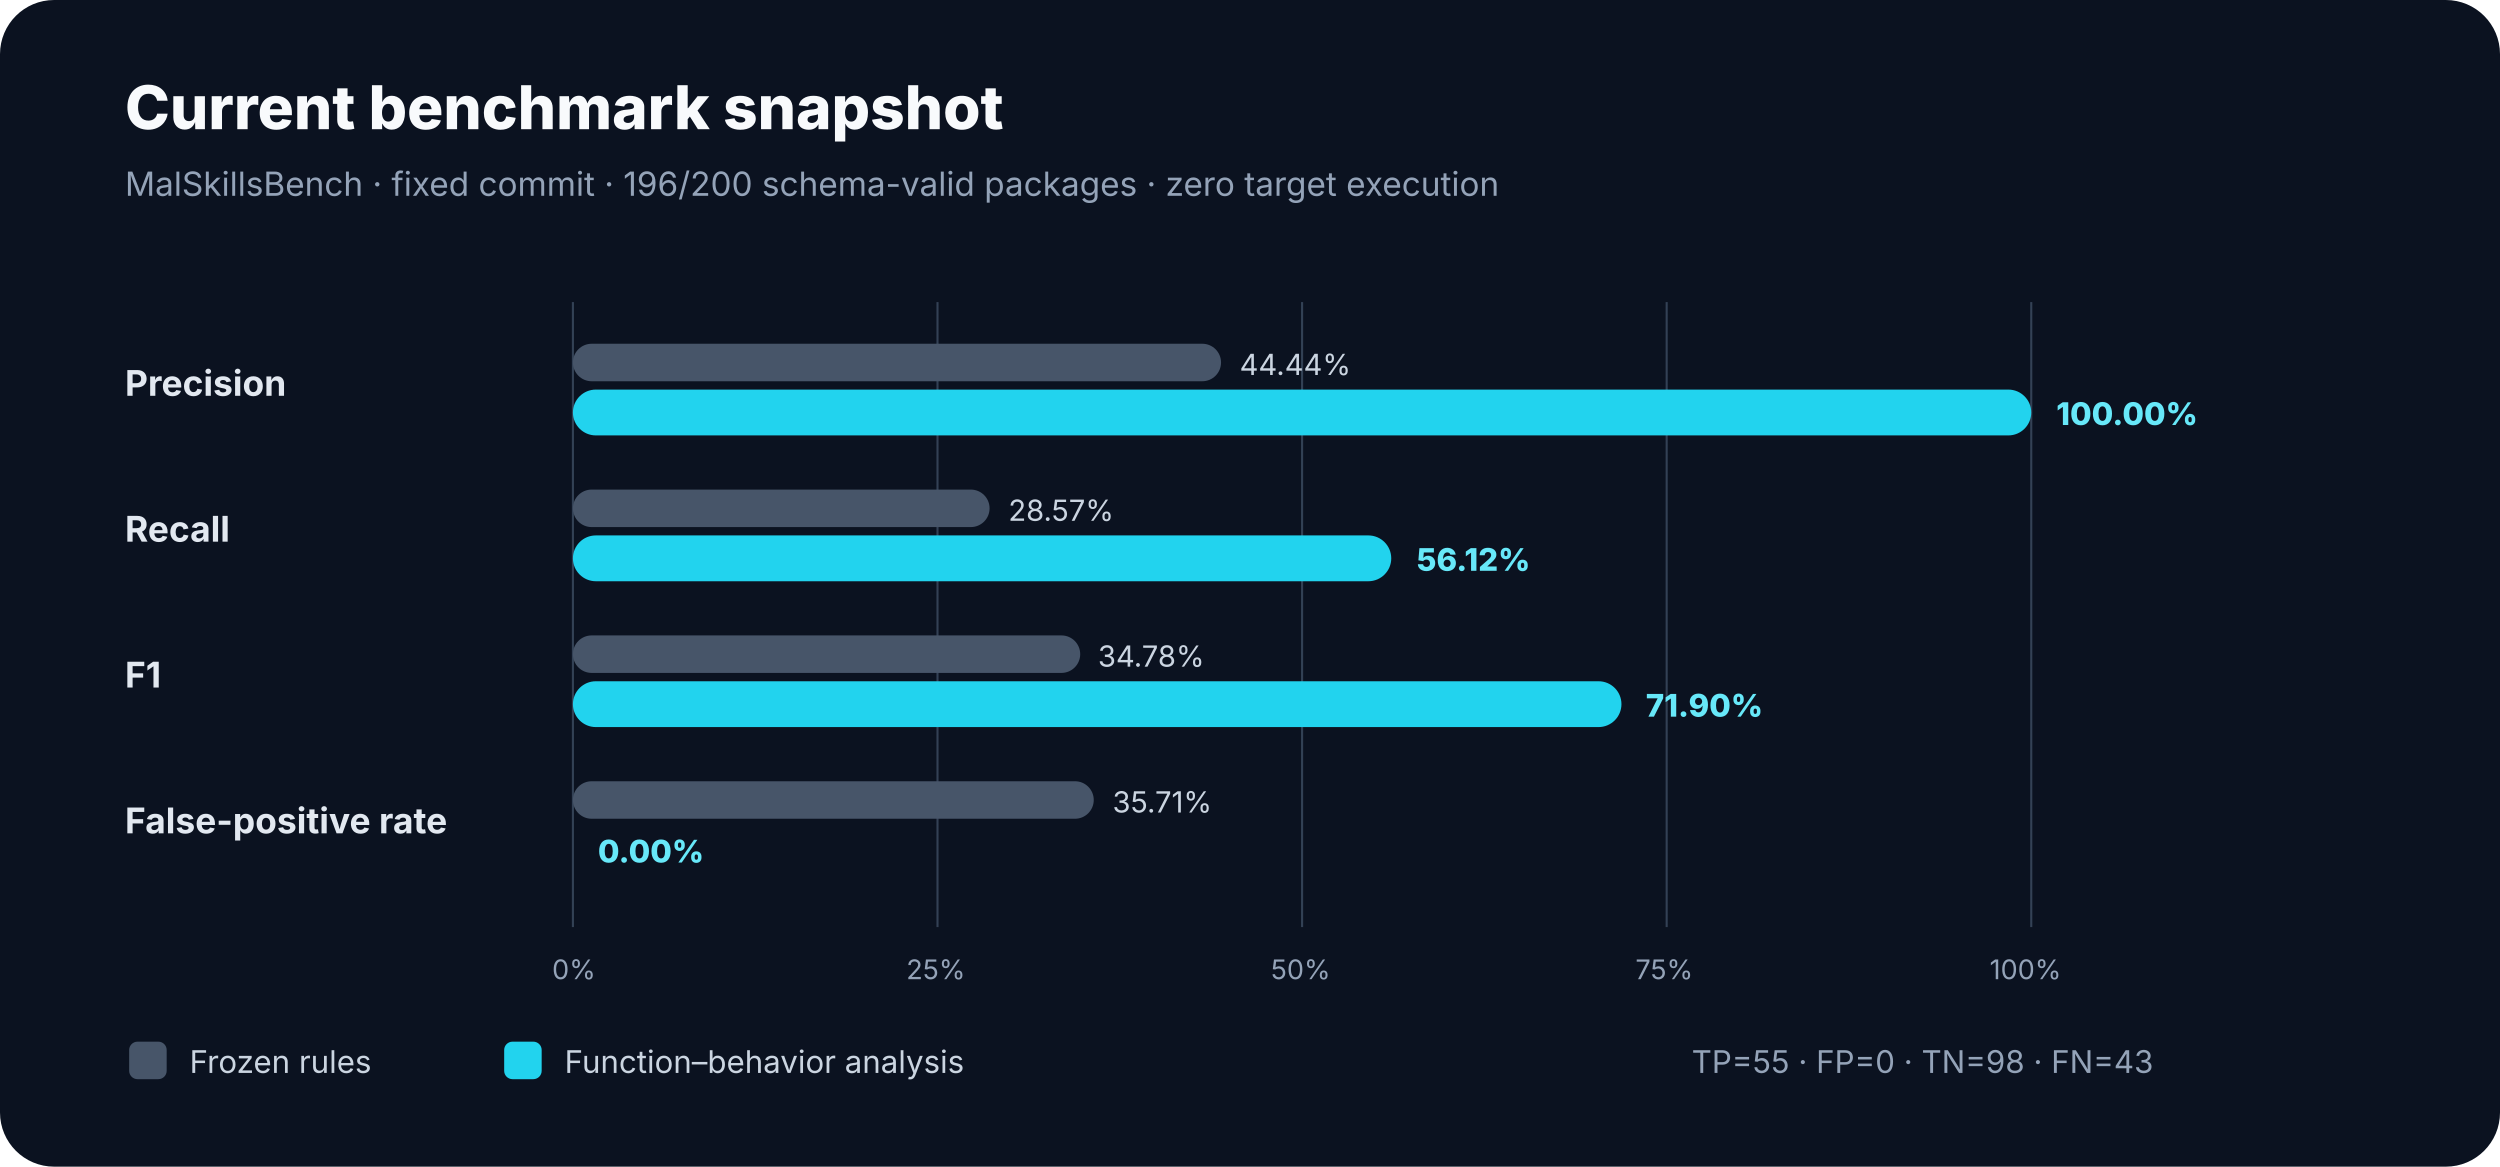
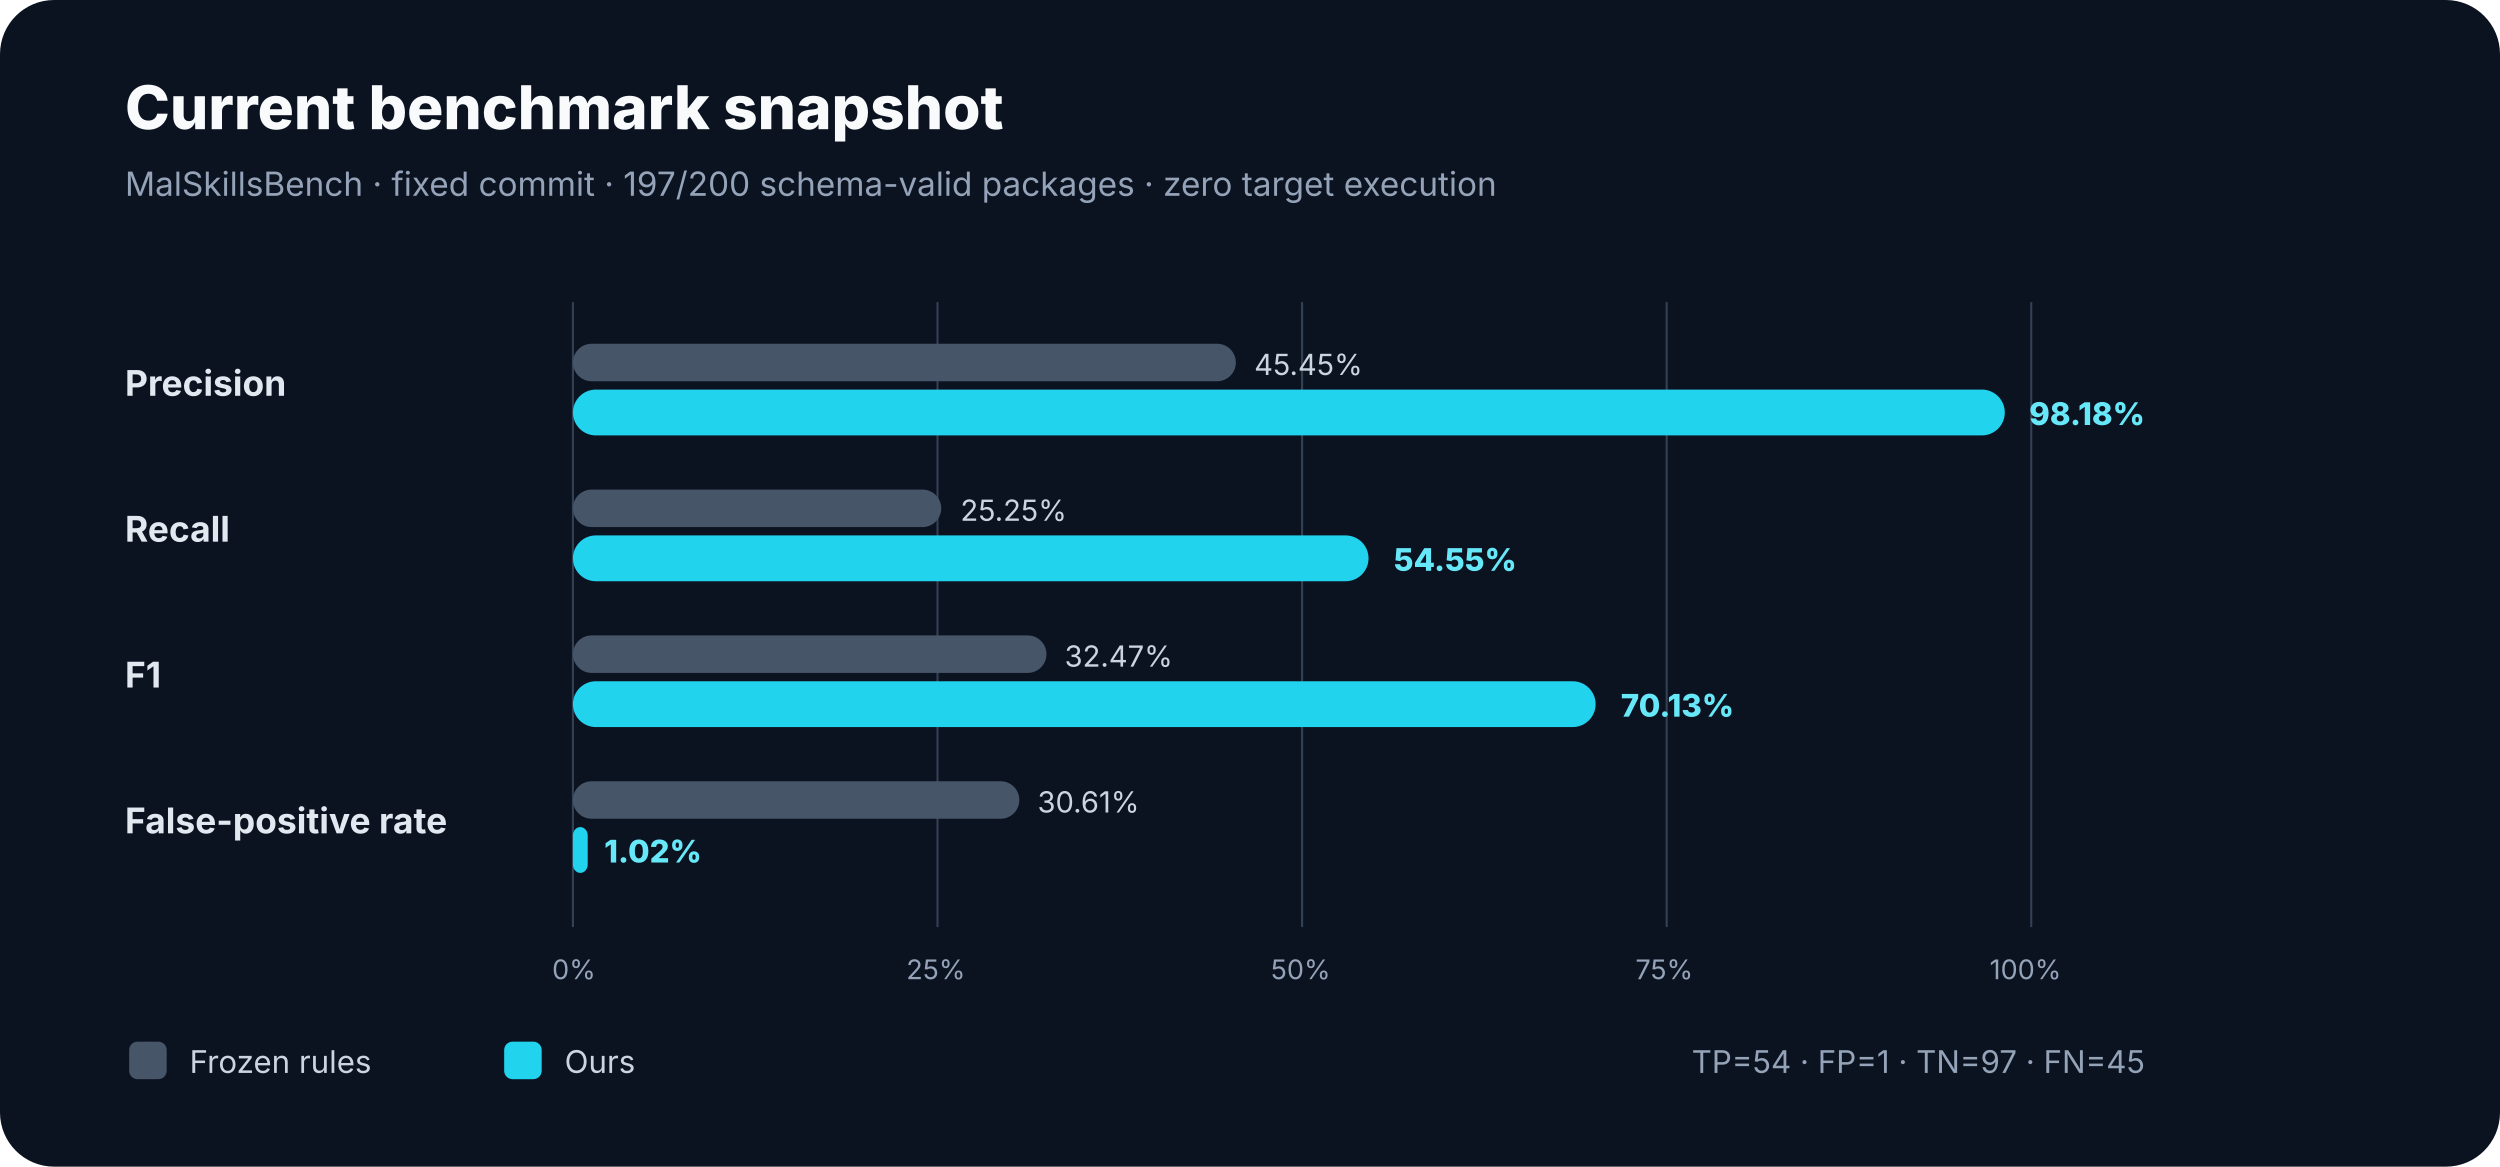
<svg xmlns="http://www.w3.org/2000/svg" width="1200" height="560" viewBox="0 0 1200 560" role="img" aria-labelledby="title desc">
  <rect width="1200" height="560" rx="26" fill="#0b1220" />
  <g font-family="Inter,Segoe UI,Arial,sans-serif">
    <text x="60" y="62" font-size="29" font-weight="800" fill="#f8fafc">Current benchmark snapshot</text>
-     <text x="60" y="94" font-size="16" fill="#94a3b8">MalSkillsBench · fixed commit · 196/200 schema-valid packages · zero target execution</text>
+     <text x="60" y="94" font-size="16" fill="#94a3b8">MalSkillsBench · fixed commit · 197/200 schema-valid packages · zero target execution</text>
    <g transform="translate(60 145)">
      <g stroke="#334155" stroke-width="1">
        <path d="M215 0V300M390 0V300M565 0V300M740 0V300M915 0V300" />
      </g>
      <g fill="#94a3b8" font-size="13">
        <text x="205" y="325">0%</text>
        <text x="375" y="325">25%</text>
        <text x="550" y="325">50%</text>
        <text x="725" y="325">75%</text>
        <text x="895" y="325">100%</text>
      </g>
      <g fill="#e2e8f0" font-size="17" font-weight="700">
        <text x="0" y="45">Precision</text>
        <text x="0" y="115">Recall</text>
        <text x="0" y="185">F1</text>
        <text x="0" y="255">False-positive rate</text>
      </g>
      <g fill="#475569">
-         <rect x="215" y="20" width="311.1" height="18" rx="9" />
-         <rect x="215" y="90" width="200" height="18" rx="9" />
-         <rect x="215" y="160" width="243.5" height="18" rx="9" />
-         <rect x="215" y="230" width="250" height="18" rx="9" />
+         <rect x="215" y="20" width="318.2" height="18" rx="9" />
+         <rect x="215" y="90" width="176.8" height="18" rx="9" />
+         <rect x="215" y="160" width="227.3" height="18" rx="9" />
+         <rect x="215" y="230" width="214.3" height="18" rx="9" />
      </g>
      <g fill="#22d3ee">
-         <rect x="215" y="42" width="700" height="22" rx="11" />
-         <rect x="215" y="112" width="392.8" height="22" rx="11" />
-         <rect x="215" y="182" width="503.3" height="22" rx="11" />
-         <rect x="215" y="252" width="0" height="22" rx="11" />
+         <rect x="215" y="42" width="687.3" height="22" rx="11" />
+         <rect x="215" y="112" width="381.9" height="22" rx="11" />
+         <rect x="215" y="182" width="490.9" height="22" rx="11" />
+         <rect x="215" y="252" width="7.1" height="22" rx="4" />
      </g>
      <g fill="#cbd5e1" font-size="14">
-         <text x="535" y="35">44.44%</text>
-         <text x="424" y="105">28.57%</text>
-         <text x="467" y="175">34.78%</text>
-         <text x="474" y="245">35.71%</text>
+         <text x="542" y="35">45.45%</text>
+         <text x="401" y="105">25.25%</text>
+         <text x="451" y="175">32.47%</text>
+         <text x="438" y="245">30.61%</text>
      </g>
      <g fill="#67e8f9" font-size="15" font-weight="800">
-         <text x="927" y="59">100.00%</text>
-         <text x="620" y="129">56.12%</text>
-         <text x="730" y="199">71.90%</text>
-         <text x="227" y="269">0.00%</text>
+         <text x="914" y="59">98.18%</text>
+         <text x="609" y="129">54.55%</text>
+         <text x="718" y="199">70.13%</text>
+         <text x="230" y="269">1.02%</text>
      </g>
    </g>
    <g transform="translate(62 500)" font-size="15">
      <rect width="18" height="18" rx="4" fill="#475569" />
      <text x="29" y="15" fill="#cbd5e1">Frozen rules</text>
      <rect x="180" width="18" height="18" rx="4" fill="#22d3ee" />
-       <text x="209" y="15" fill="#cbd5e1">Function–behavior analysis</text>
-       <text x="750" y="15" fill="#94a3b8">TP=55 · FP=0 · TN=98 · FN=43</text>
+       <text x="209" y="15" fill="#cbd5e1">Ours</text>
+       <text x="750" y="15" fill="#94a3b8">TP=54 · FP=1 · TN=97 · FN=45</text>
    </g>
  </g>
</svg>
